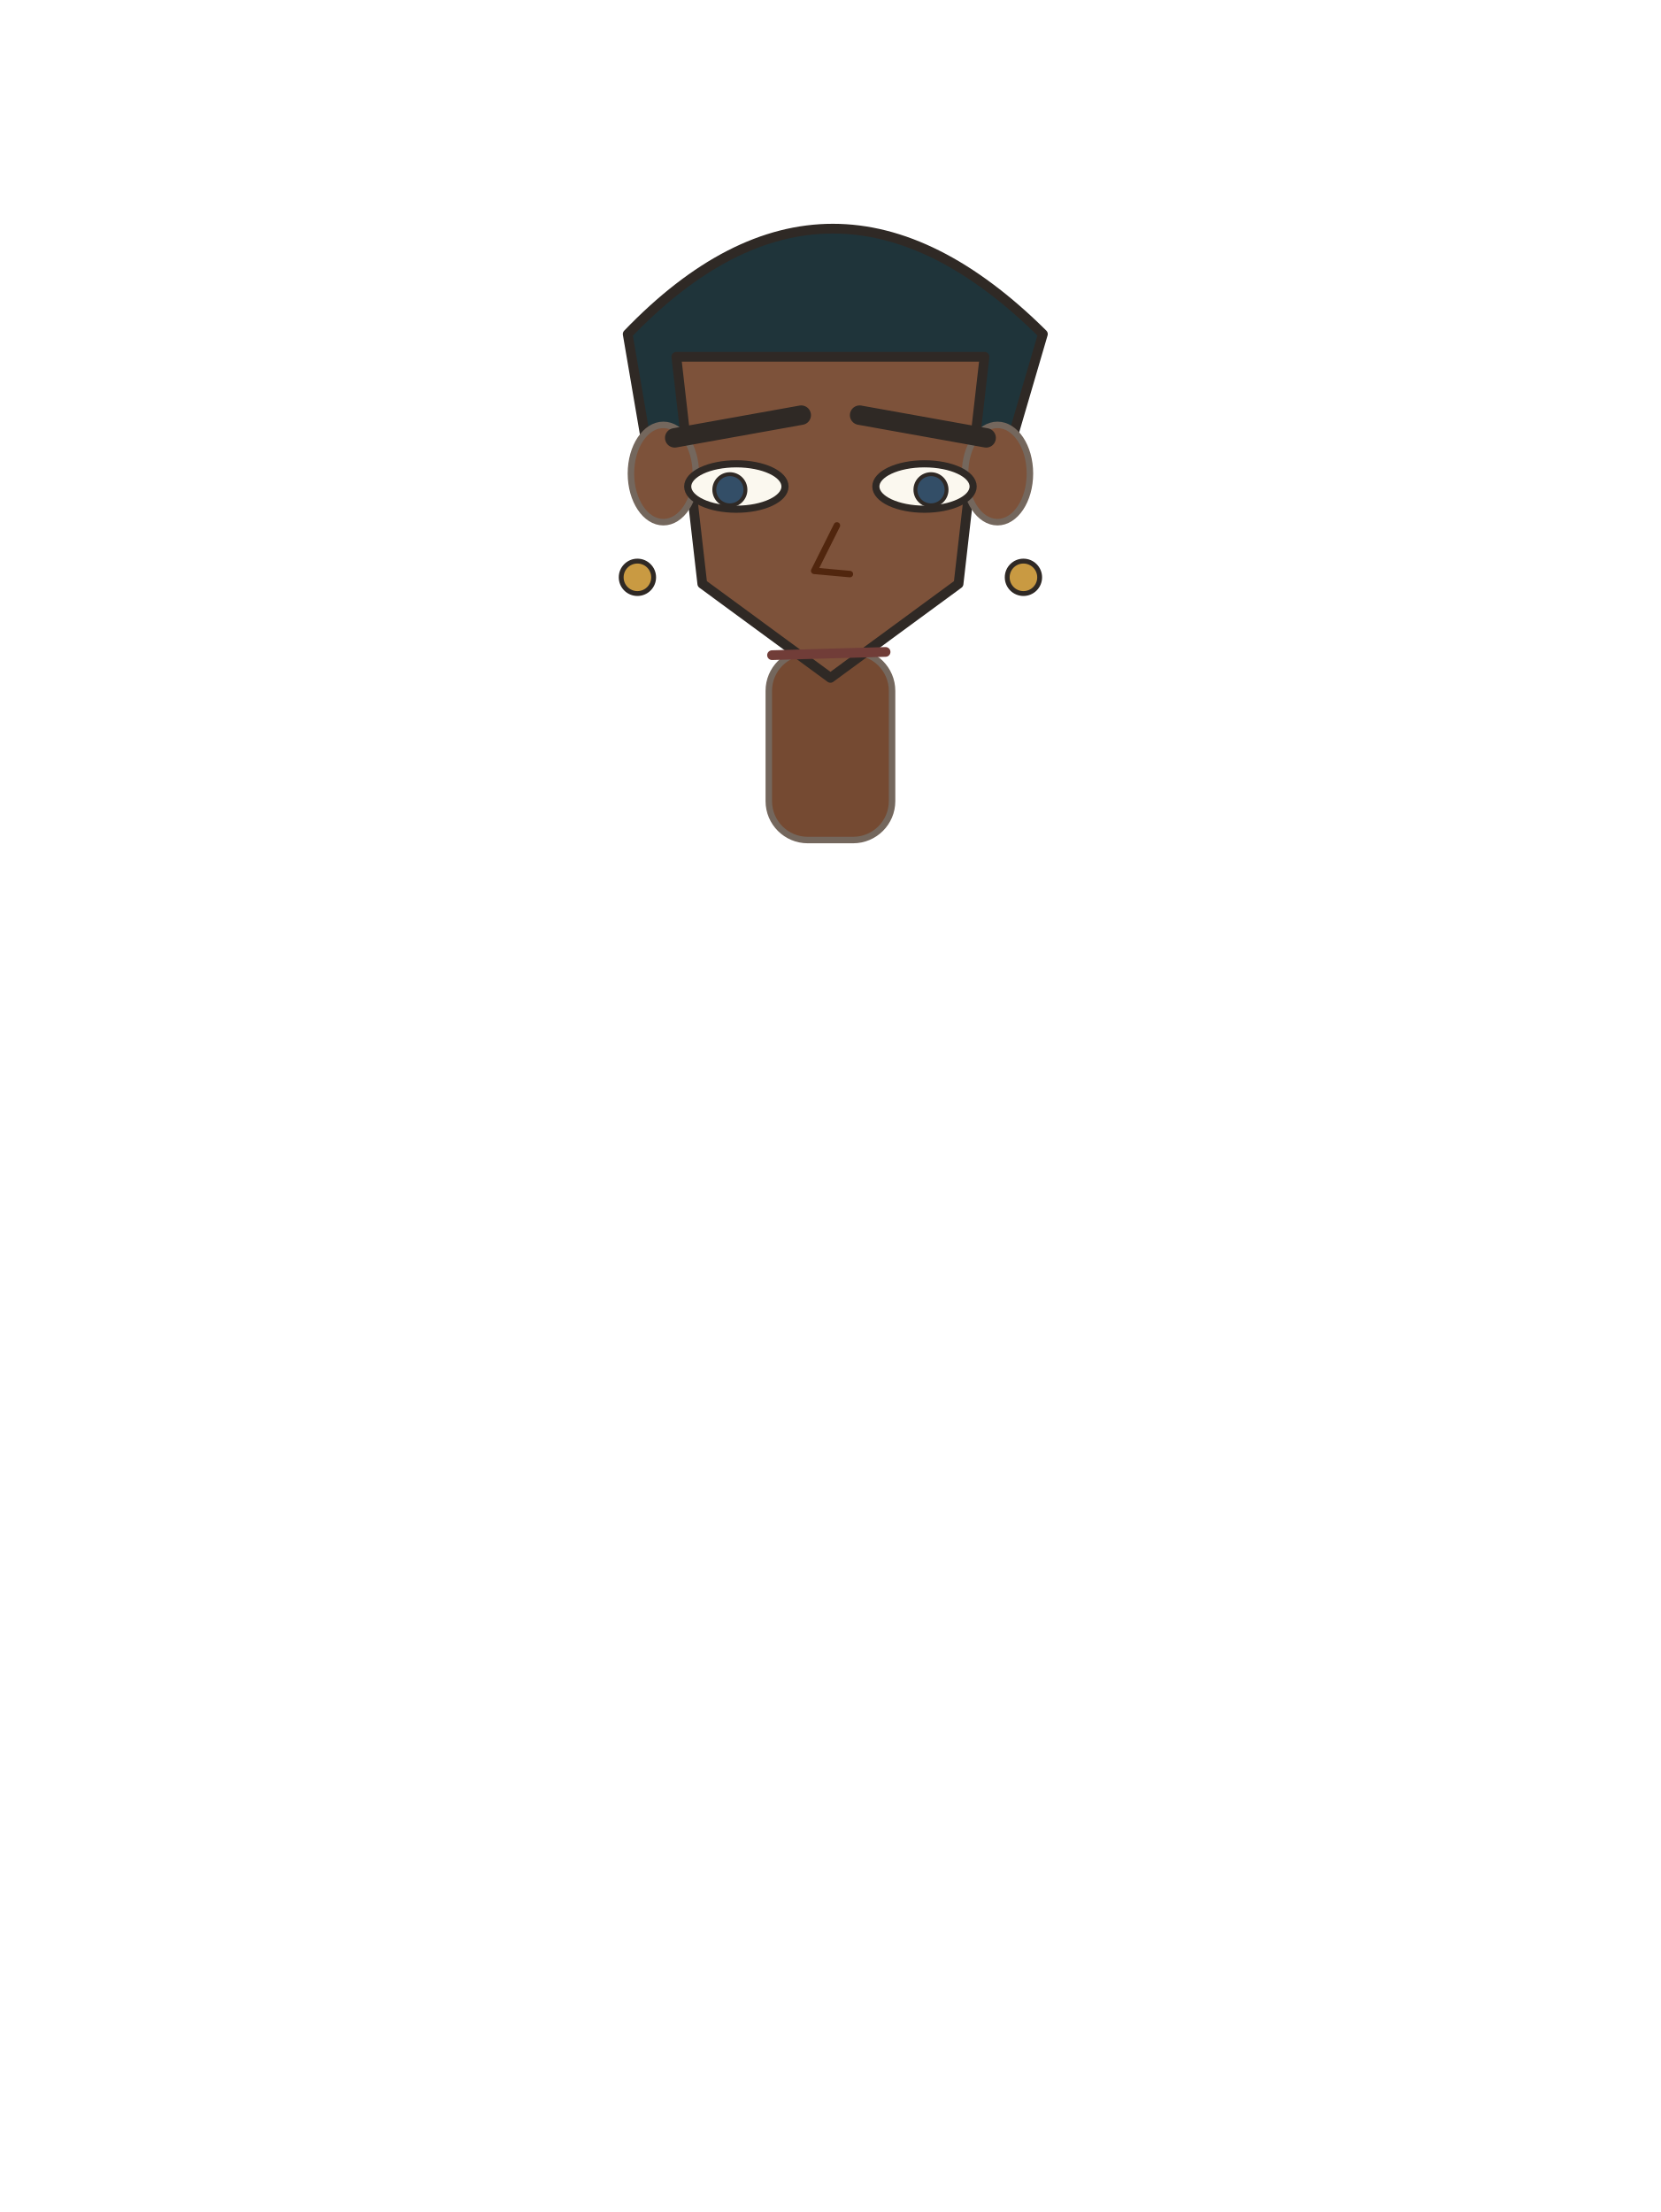
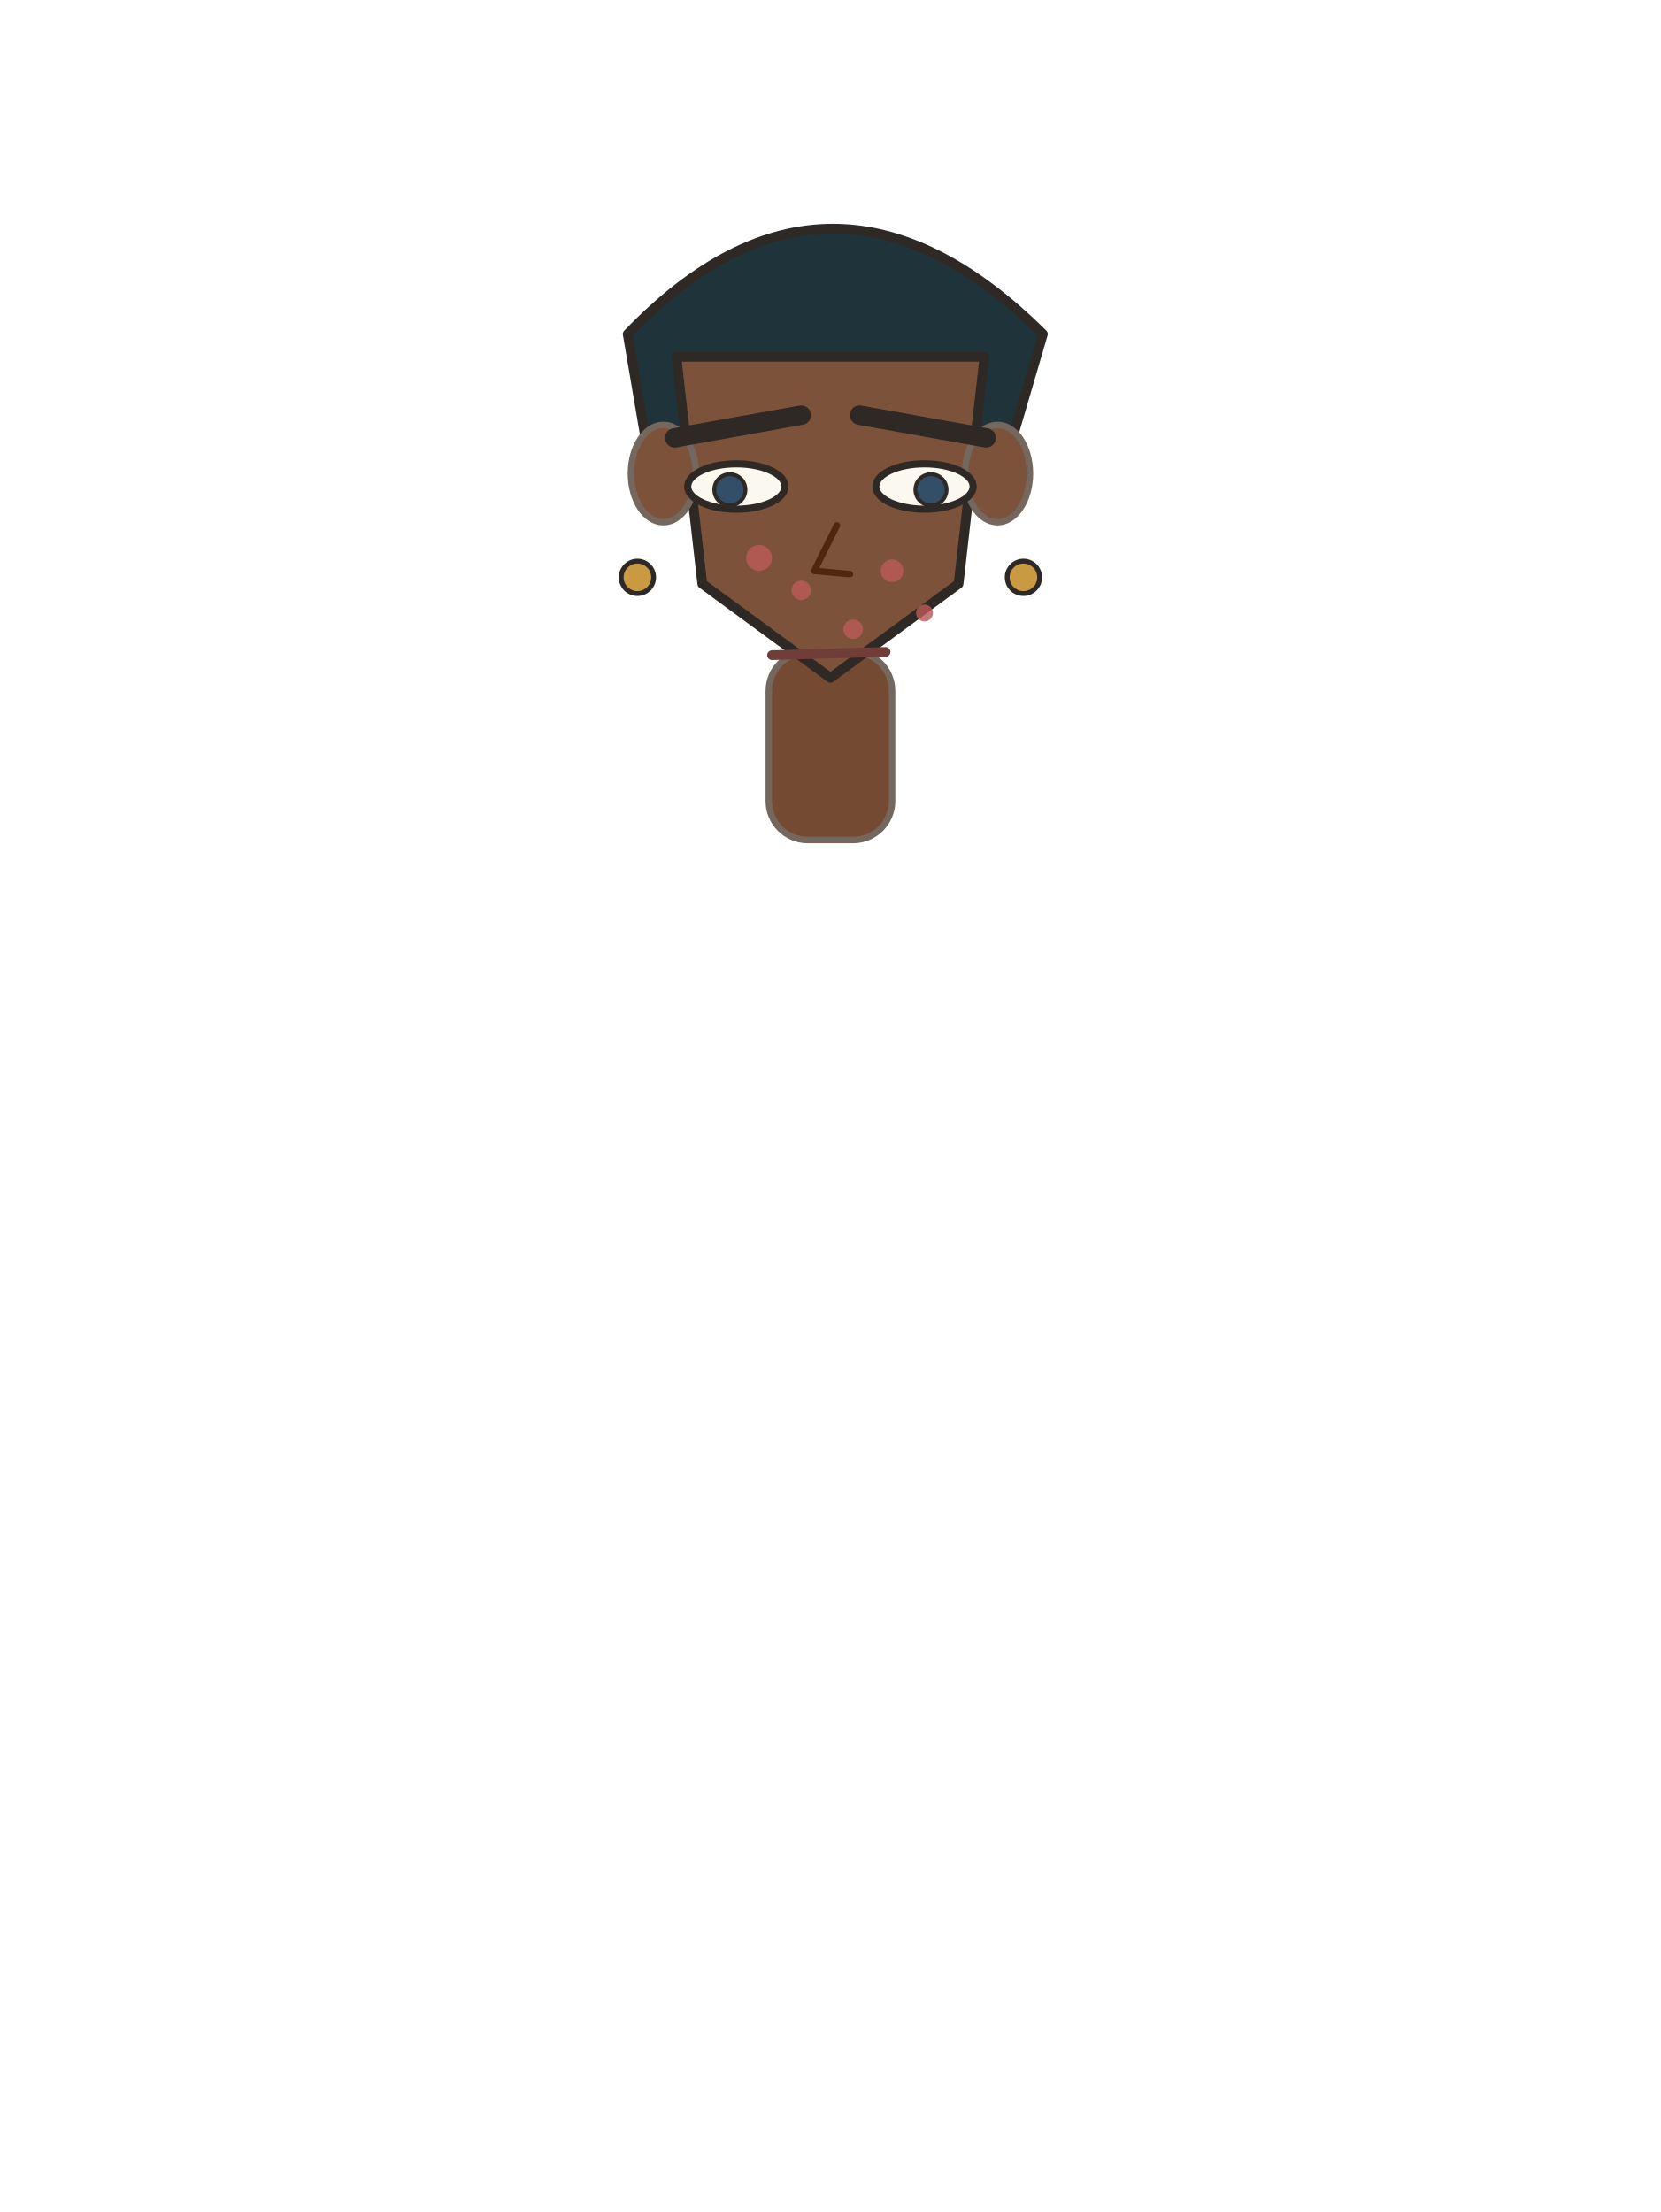
<svg xmlns="http://www.w3.org/2000/svg" baseProfile="full" height="682" version="1.1" viewBox="0 0 512 682" width="512">
  <defs />
  <rect fill="#754a32" height="58" rx="12" stroke="#74675d" stroke-linecap="round" stroke-linejoin="round" stroke-width="2" width="38" x="237.0" y="201" />
  <path d="M 193.5 103 Q 256 38 321.5 103 L 309.5 144 Q 256 108 200.5 144 Z" fill="#1f343a" stroke="#2f2925" stroke-linecap="round" stroke-linejoin="round" stroke-width="3" />
  <polygon fill="#7d523a" points="208.5,110 216.5,180 256,209.0 295.5,180 303.5,110" stroke="#2f2925" stroke-linecap="round" stroke-linejoin="round" stroke-width="3" />
  <ellipse cx="204.5" cy="146" fill="#7d523a" rx="10" ry="15" stroke="#74675d" stroke-linecap="round" stroke-linejoin="round" stroke-width="2" />
  <ellipse cx="307.5" cy="146" fill="#7d523a" rx="10" ry="15" stroke="#74675d" stroke-linecap="round" stroke-linejoin="round" stroke-width="2" />
  <ellipse cx="227" cy="150" fill="#fbf8ef" rx="15" ry="7" stroke="#2f2925" stroke-linecap="round" stroke-linejoin="round" stroke-width="2.2" />
  <circle cx="225" cy="151" fill="#334e67" r="4.8" stroke="#2f2925" stroke-width="1.2" />
  <line stroke="#2f2925" stroke-linecap="round" stroke-width="6" x1="247" x2="208" y1="128" y2="135" />
  <ellipse cx="285" cy="150" fill="#fbf8ef" rx="15" ry="7" stroke="#2f2925" stroke-linecap="round" stroke-linejoin="round" stroke-width="2.2" />
  <circle cx="287" cy="151" fill="#334e67" r="4.8" stroke="#2f2925" stroke-width="1.2" />
  <line stroke="#2f2925" stroke-linecap="round" stroke-width="6" x1="265" x2="304" y1="128" y2="135" />
  <path d="M 258 162 L 251 176 L 262 177" fill="none" stroke="#51260e" stroke-linecap="round" stroke-linejoin="round" stroke-width="2" />
  <line stroke="#713d38" stroke-linecap="round" stroke-width="3" x1="238" x2="273" y1="202" y2="201" />
+   <circle cx="234" cy="172" fill="#b95a58" opacity="0.82" r="4" />
+   <circle cx="247" cy="182" fill="#b95a58" opacity="0.82" r="3" />
+   <circle cx="275" cy="176" fill="#b95a58" opacity="0.82" r="3.5" />
+   <circle cx="263" cy="194" fill="#b95a58" opacity="0.82" r="3" />
+   <circle cx="285" cy="189" fill="#b95a58" opacity="0.82" r="2.6" />
  <circle cx="196.5" cy="178" fill="#c99a42" r="5" stroke="#2f2925" stroke-width="1.5" />
  <circle cx="315.5" cy="178" fill="#c99a42" r="5" stroke="#2f2925" stroke-width="1.5" />
</svg>
